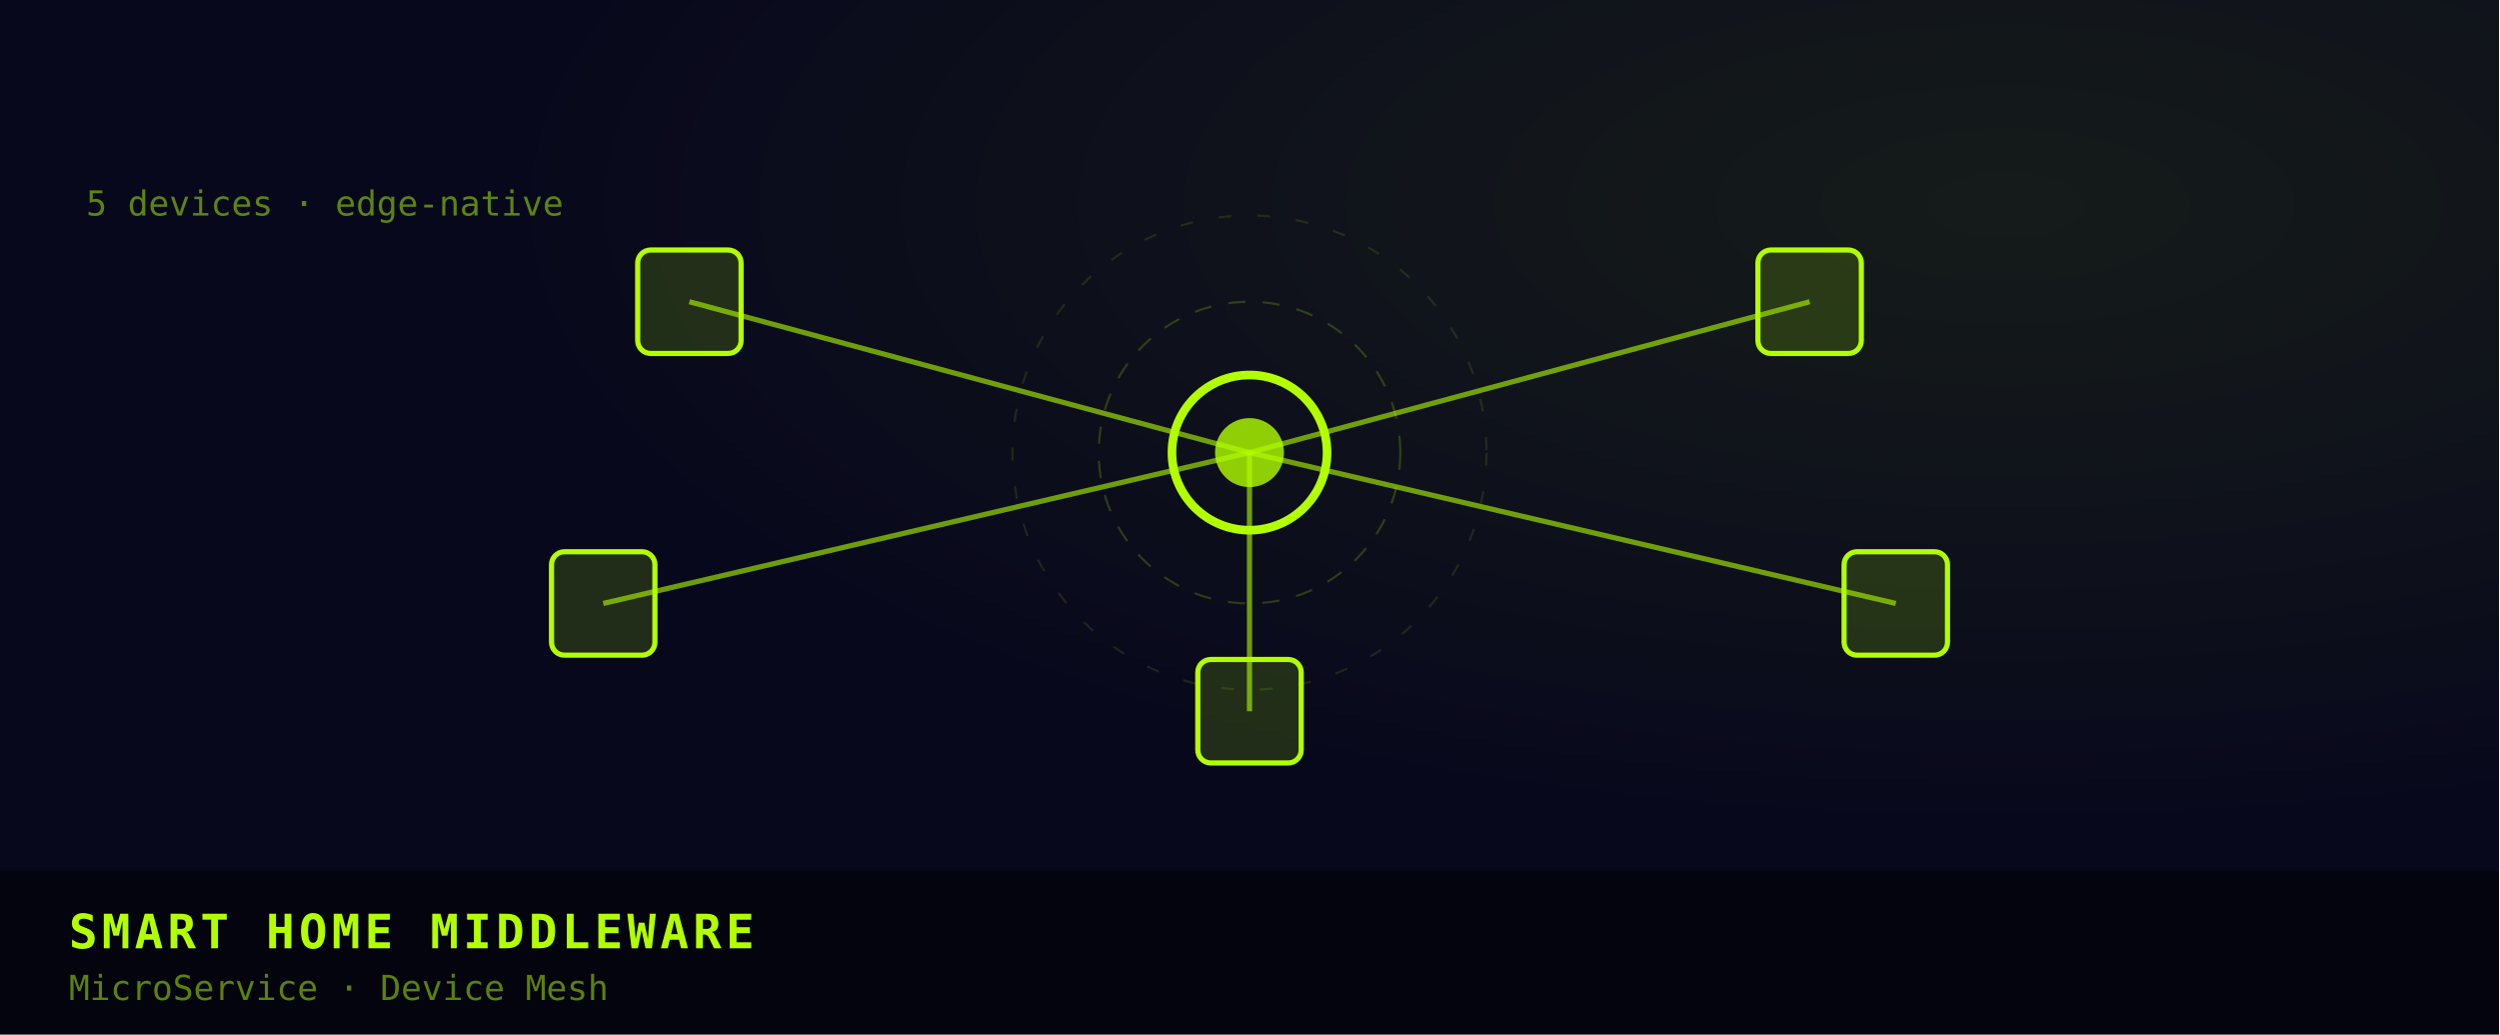
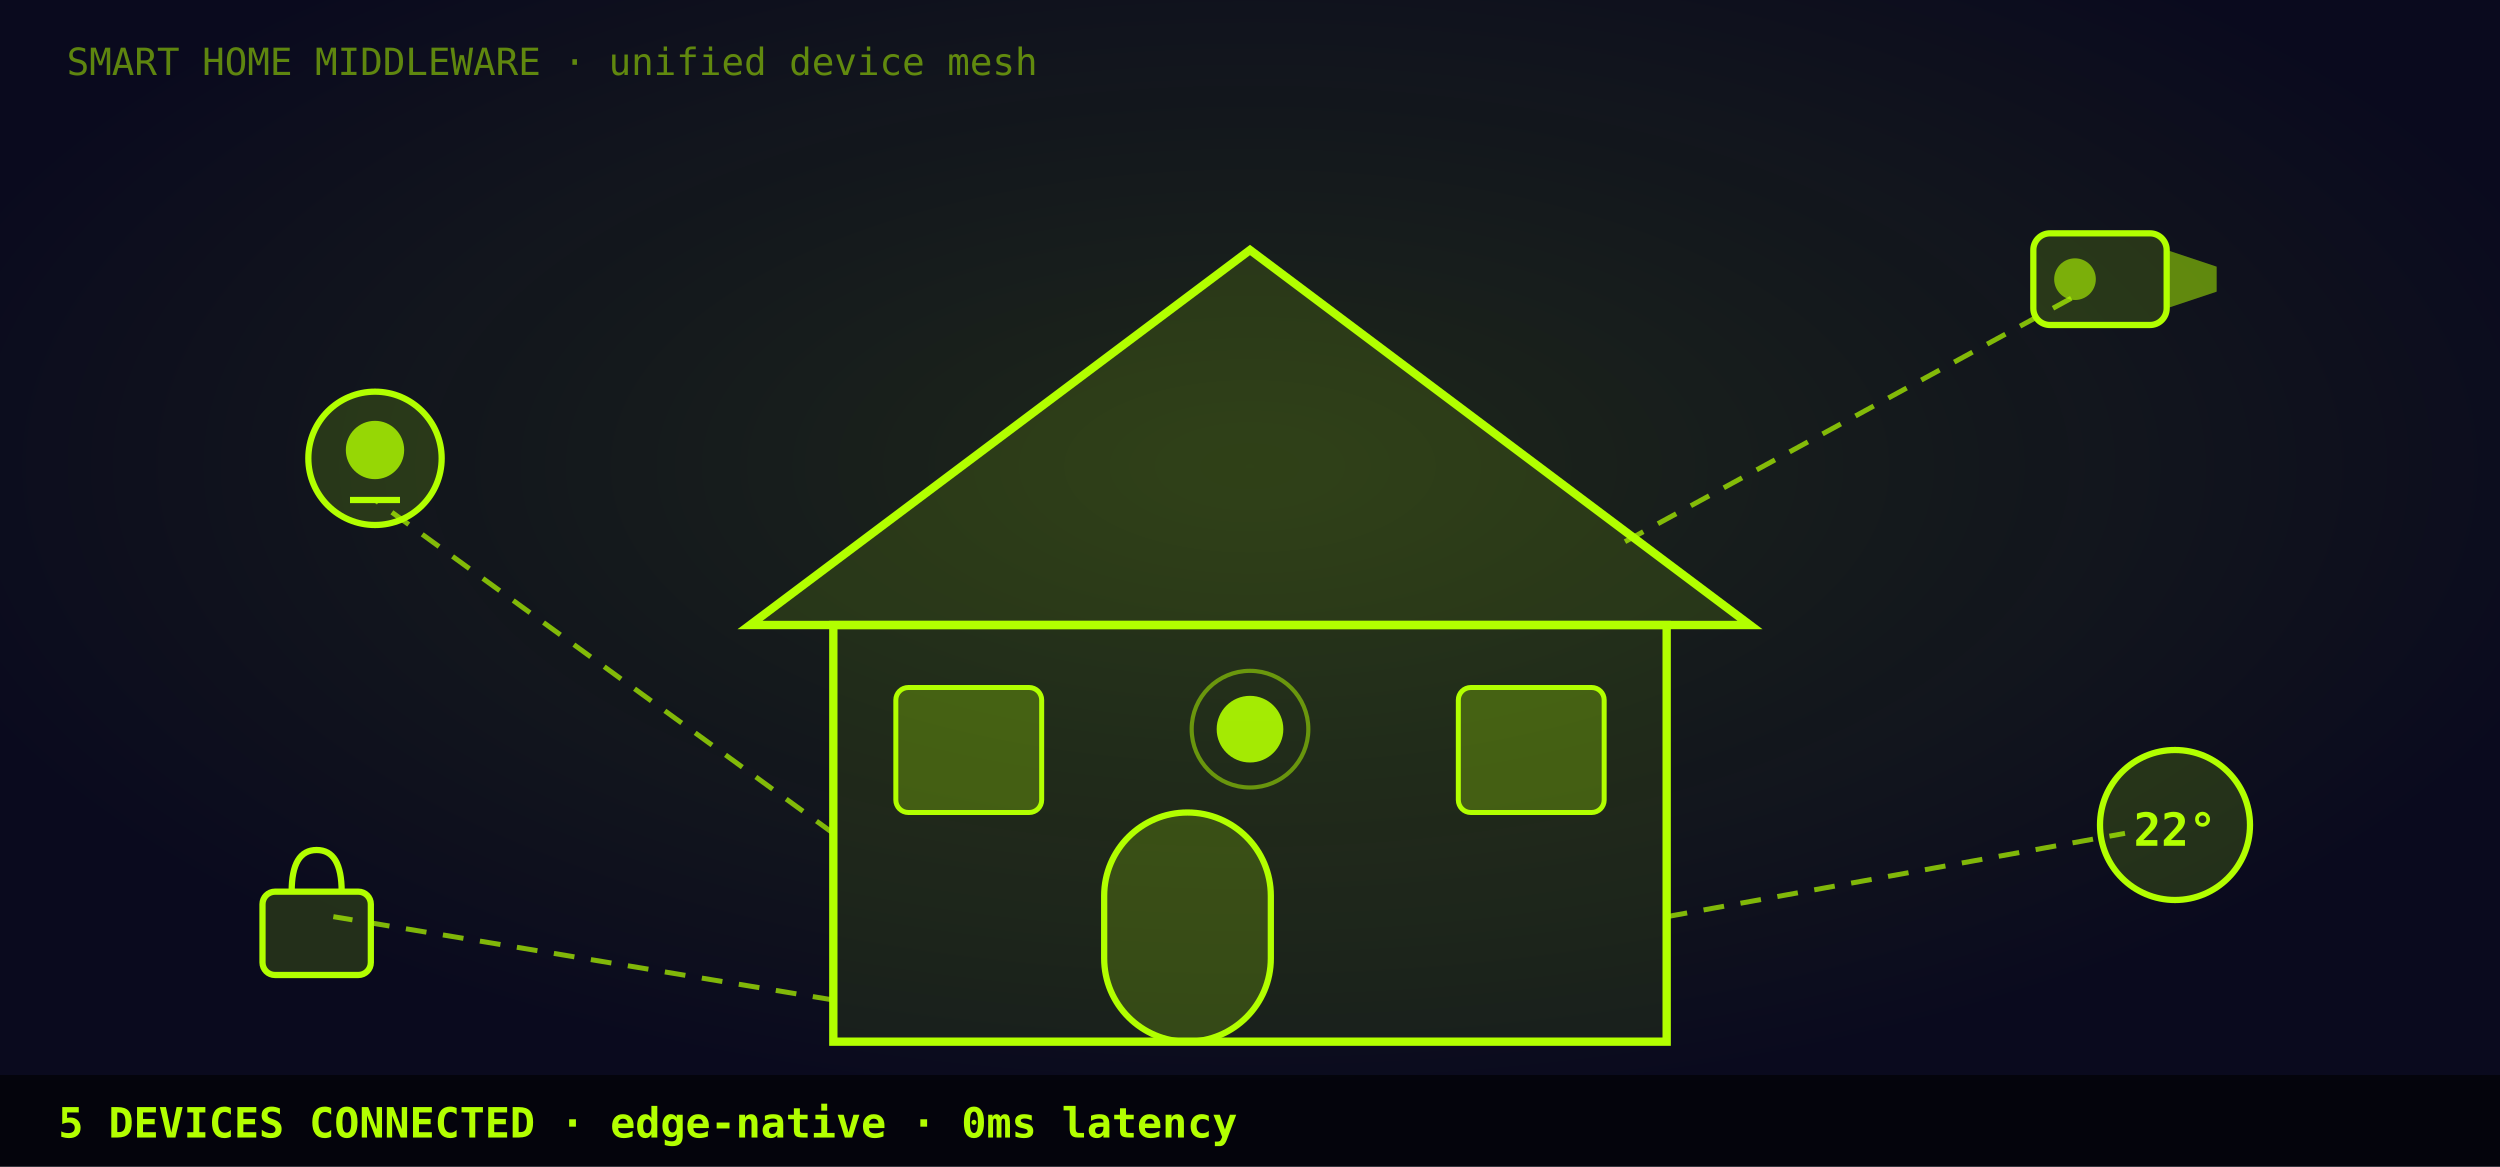
- <svg xmlns="http://www.w3.org/2000/svg" width="580" height="240" viewBox="0 0 580 240">
-   <rect width="580" height="240" fill="#08081c" />
-   <rect width="580" height="240" fill="url(#g_smarthome)" />
+ <svg xmlns="http://www.w3.org/2000/svg" width="600" height="280" viewBox="0 0 600 280">
+   <rect width="600" height="280" fill="#0a0a1e" />
  <defs>
-     <radialGradient id="g_smarthome" cx="80%" cy="20%" r="60%">
-       <stop offset="0%" stop-color="#B2FF00" stop-opacity="0.08" />
+     <radialGradient id="glow" cx="50%" cy="40%" r="55%">
+       <stop offset="0%" stop-color="#B2FF00" stop-opacity="0.12" />
      <stop offset="100%" stop-color="#B2FF00" stop-opacity="0" />
    </radialGradient>
  </defs>
-   <g transform="translate(0, 30)">
-     <circle cx="290" cy="75" r="18" fill="none" stroke="#B2FF00" stroke-width="2" />
-     <circle cx="290" cy="75" r="8" fill="#B2FF00" opacity="0.8" />
-     <line x1="290" y1="75" x2="160" y2="40" stroke="#B2FF00" stroke-width="1.2" opacity="0.6" />
-     <line x1="290" y1="75" x2="420" y2="40" stroke="#B2FF00" stroke-width="1.2" opacity="0.6" />
-     <line x1="290" y1="75" x2="140" y2="110" stroke="#B2FF00" stroke-width="1.2" opacity="0.6" />
-     <line x1="290" y1="75" x2="440" y2="110" stroke="#B2FF00" stroke-width="1.2" opacity="0.6" />
-     <line x1="290" y1="75" x2="290" y2="135" stroke="#B2FF00" stroke-width="1.2" opacity="0.6" />
-     <rect x="148" y="28" width="24" height="24" rx="3" fill="rgba(178,255,0,0.15)" stroke="#B2FF00" stroke-width="1.2" />
-     <rect x="408" y="28" width="24" height="24" rx="3" fill="rgba(178,255,0,0.15)" stroke="#B2FF00" stroke-width="1.2" />
-     <rect x="128" y="98" width="24" height="24" rx="3" fill="rgba(178,255,0,0.15)" stroke="#B2FF00" stroke-width="1.2" />
-     <rect x="428" y="98" width="24" height="24" rx="3" fill="rgba(178,255,0,0.15)" stroke="#B2FF00" stroke-width="1.2" />
-     <rect x="278" y="123" width="24" height="24" rx="3" fill="rgba(178,255,0,0.15)" stroke="#B2FF00" stroke-width="1.2" />
-     <text x="20" y="20" font-family="monospace" font-size="8" fill="#B2FF00" opacity="0.5">5 devices · edge-native</text>
-     <circle cx="290" cy="75" r="35" fill="none" stroke="#B2FF00" stroke-width="0.5" opacity="0.2" stroke-dasharray="4 4" />
-     <circle cx="290" cy="75" r="55" fill="none" stroke="#B2FF00" stroke-width="0.5" opacity="0.12" stroke-dasharray="3 6" />
-   </g>
-   <rect x="0" y="202" width="580" height="38" fill="rgba(0,0,0,0.5)" />
-   <text x="16" y="220" font-family="monospace" font-size="11" fill="#B2FF00" font-weight="700" letter-spacing="1">SMART HOME MIDDLEWARE</text>
-   <text x="16" y="232" font-family="monospace" font-size="8" fill="#B2FF00" opacity="0.5">MicroService · Device Mesh</text>
+   <rect width="600" height="280" fill="url(#glow)" />
+   <polygon points="300,60 180,150 420,150" fill="rgba(178,255,0,0.12)" stroke="#B2FF00" stroke-width="2" />
+   <rect x="200" y="150" width="200" height="100" fill="rgba(178,255,0,0.08)" stroke="#B2FF00" stroke-width="2" />
+   <rect x="265" y="195" width="40" height="55" rx="20" fill="rgba(178,255,0,0.18)" stroke="#B2FF00" stroke-width="1.5" />
+   <rect x="215" y="165" width="35" height="30" rx="3" fill="rgba(178,255,0,0.25)" stroke="#B2FF00" stroke-width="1.2" />
+   <rect x="350" y="165" width="35" height="30" rx="3" fill="rgba(178,255,0,0.25)" stroke="#B2FF00" stroke-width="1.2" />
+   <line x1="200" y1="200" x2="90" y2="120" stroke="#B2FF00" stroke-width="1.2" stroke-dasharray="5,4" opacity="0.7" />
+   <circle cx="90" cy="110" r="16" fill="rgba(178,255,0,0.15)" stroke="#B2FF00" stroke-width="1.5" />
+   <circle cx="90" cy="108" r="7" fill="#B2FF00" opacity="0.8" />
+   <line x1="84" y1="120" x2="96" y2="120" stroke="#B2FF00" stroke-width="1.5" />
+   <line x1="390" y1="130" x2="500" y2="70" stroke="#B2FF00" stroke-width="1.2" stroke-dasharray="5,4" opacity="0.7" />
+   <rect x="488" y="56" width="32" height="22" rx="4" fill="rgba(178,255,0,0.15)" stroke="#B2FF00" stroke-width="1.5" />
+   <circle cx="498" cy="67" r="5" fill="#B2FF00" opacity="0.6" />
+   <polygon points="520,60 532,64 532,70 520,74" fill="#B2FF00" opacity="0.5" />
+   <line x1="400" y1="220" x2="510" y2="200" stroke="#B2FF00" stroke-width="1.2" stroke-dasharray="5,4" opacity="0.7" />
+   <circle cx="522" cy="198" r="18" fill="rgba(178,255,0,0.15)" stroke="#B2FF00" stroke-width="1.5" />
+   <text x="522" y="203" font-family="monospace" font-size="11" fill="#B2FF00" text-anchor="middle" font-weight="700">22°</text>
+   <line x1="200" y1="240" x2="80" y2="220" stroke="#B2FF00" stroke-width="1.2" stroke-dasharray="5,4" opacity="0.7" />
+   <rect x="63" y="214" width="26" height="20" rx="3" fill="rgba(178,255,0,0.15)" stroke="#B2FF00" stroke-width="1.5" />
+   <path d="M70 214 Q70 204 76 204 Q82 204 82 214" fill="none" stroke="#B2FF00" stroke-width="1.5" />
+   <circle cx="300" cy="175" r="8" fill="#B2FF00" opacity="0.9" />
+   <circle cx="300" cy="175" r="14" fill="none" stroke="#B2FF00" stroke-width="1" opacity="0.5" />
+   <text x="16" y="18" font-family="monospace" font-size="9" fill="#B2FF00" opacity="0.5">SMART HOME MIDDLEWARE · unified device mesh</text>
+   <rect x="0" y="258" width="600" height="22" fill="rgba(0,0,0,0.6)" />
+   <text x="14" y="273" font-family="monospace" font-size="10" fill="#B2FF00" font-weight="700">5 DEVICES CONNECTED · edge-native · 0ms latency</text>
</svg>
